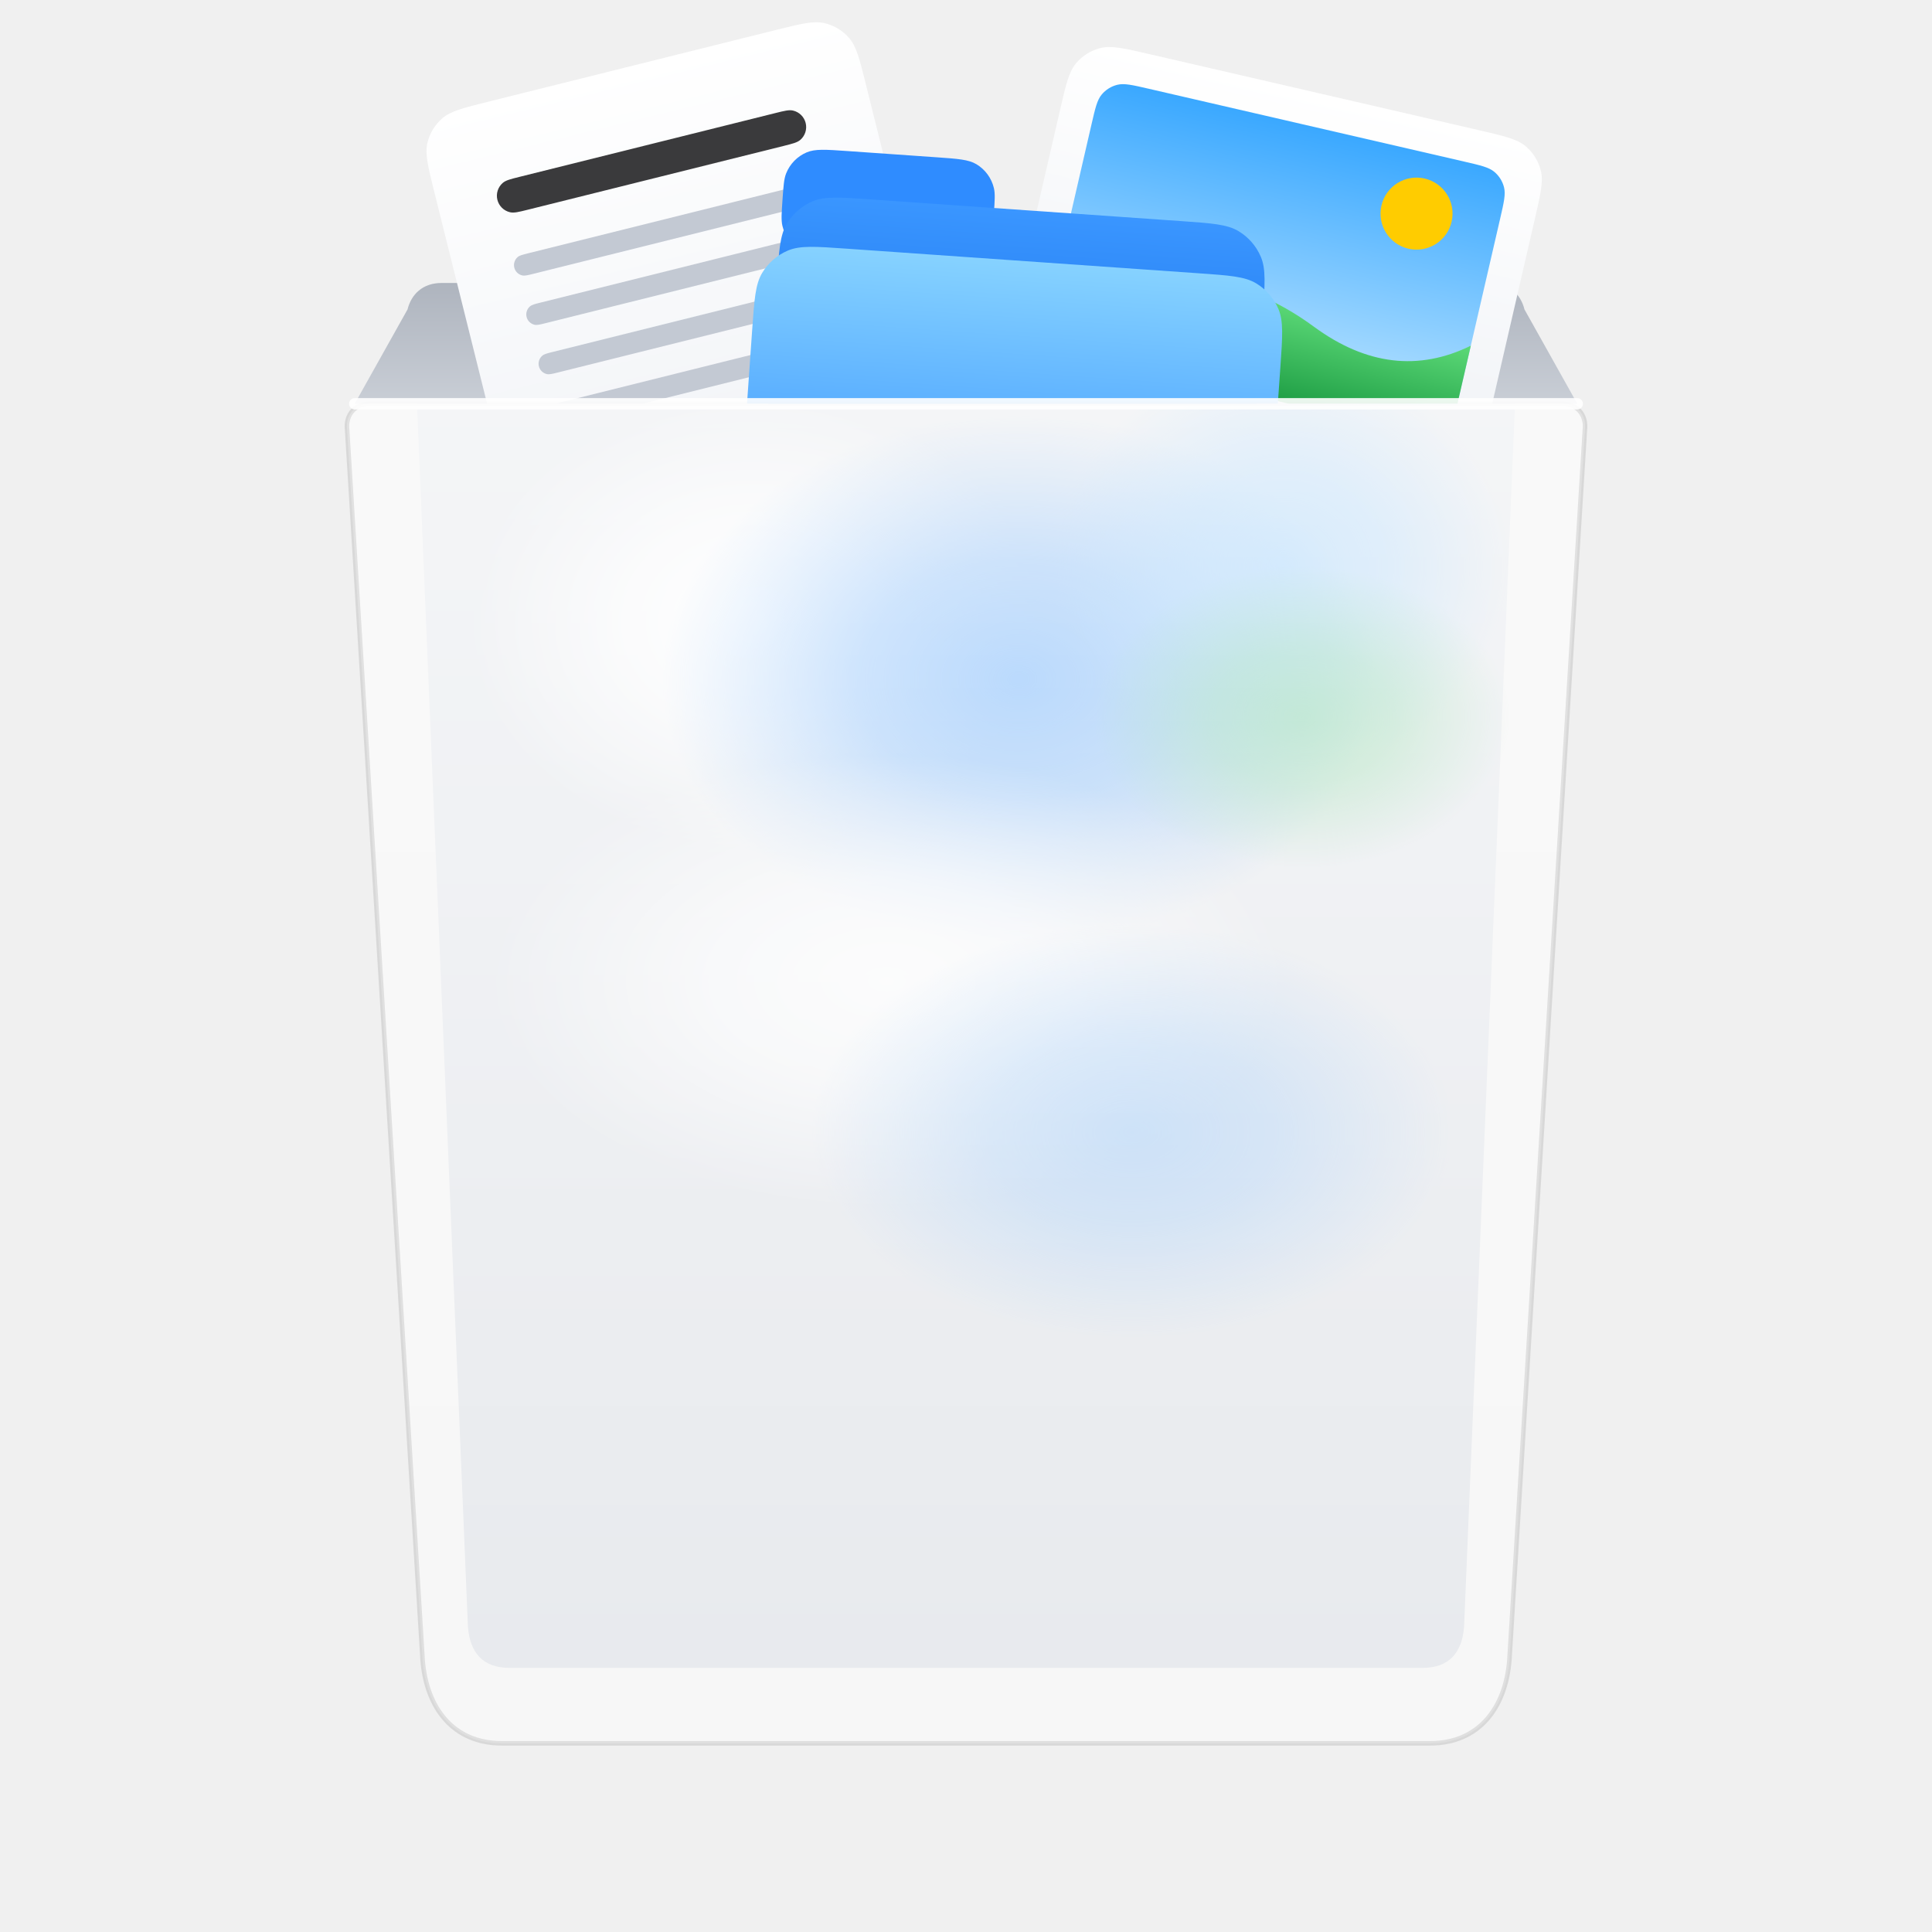
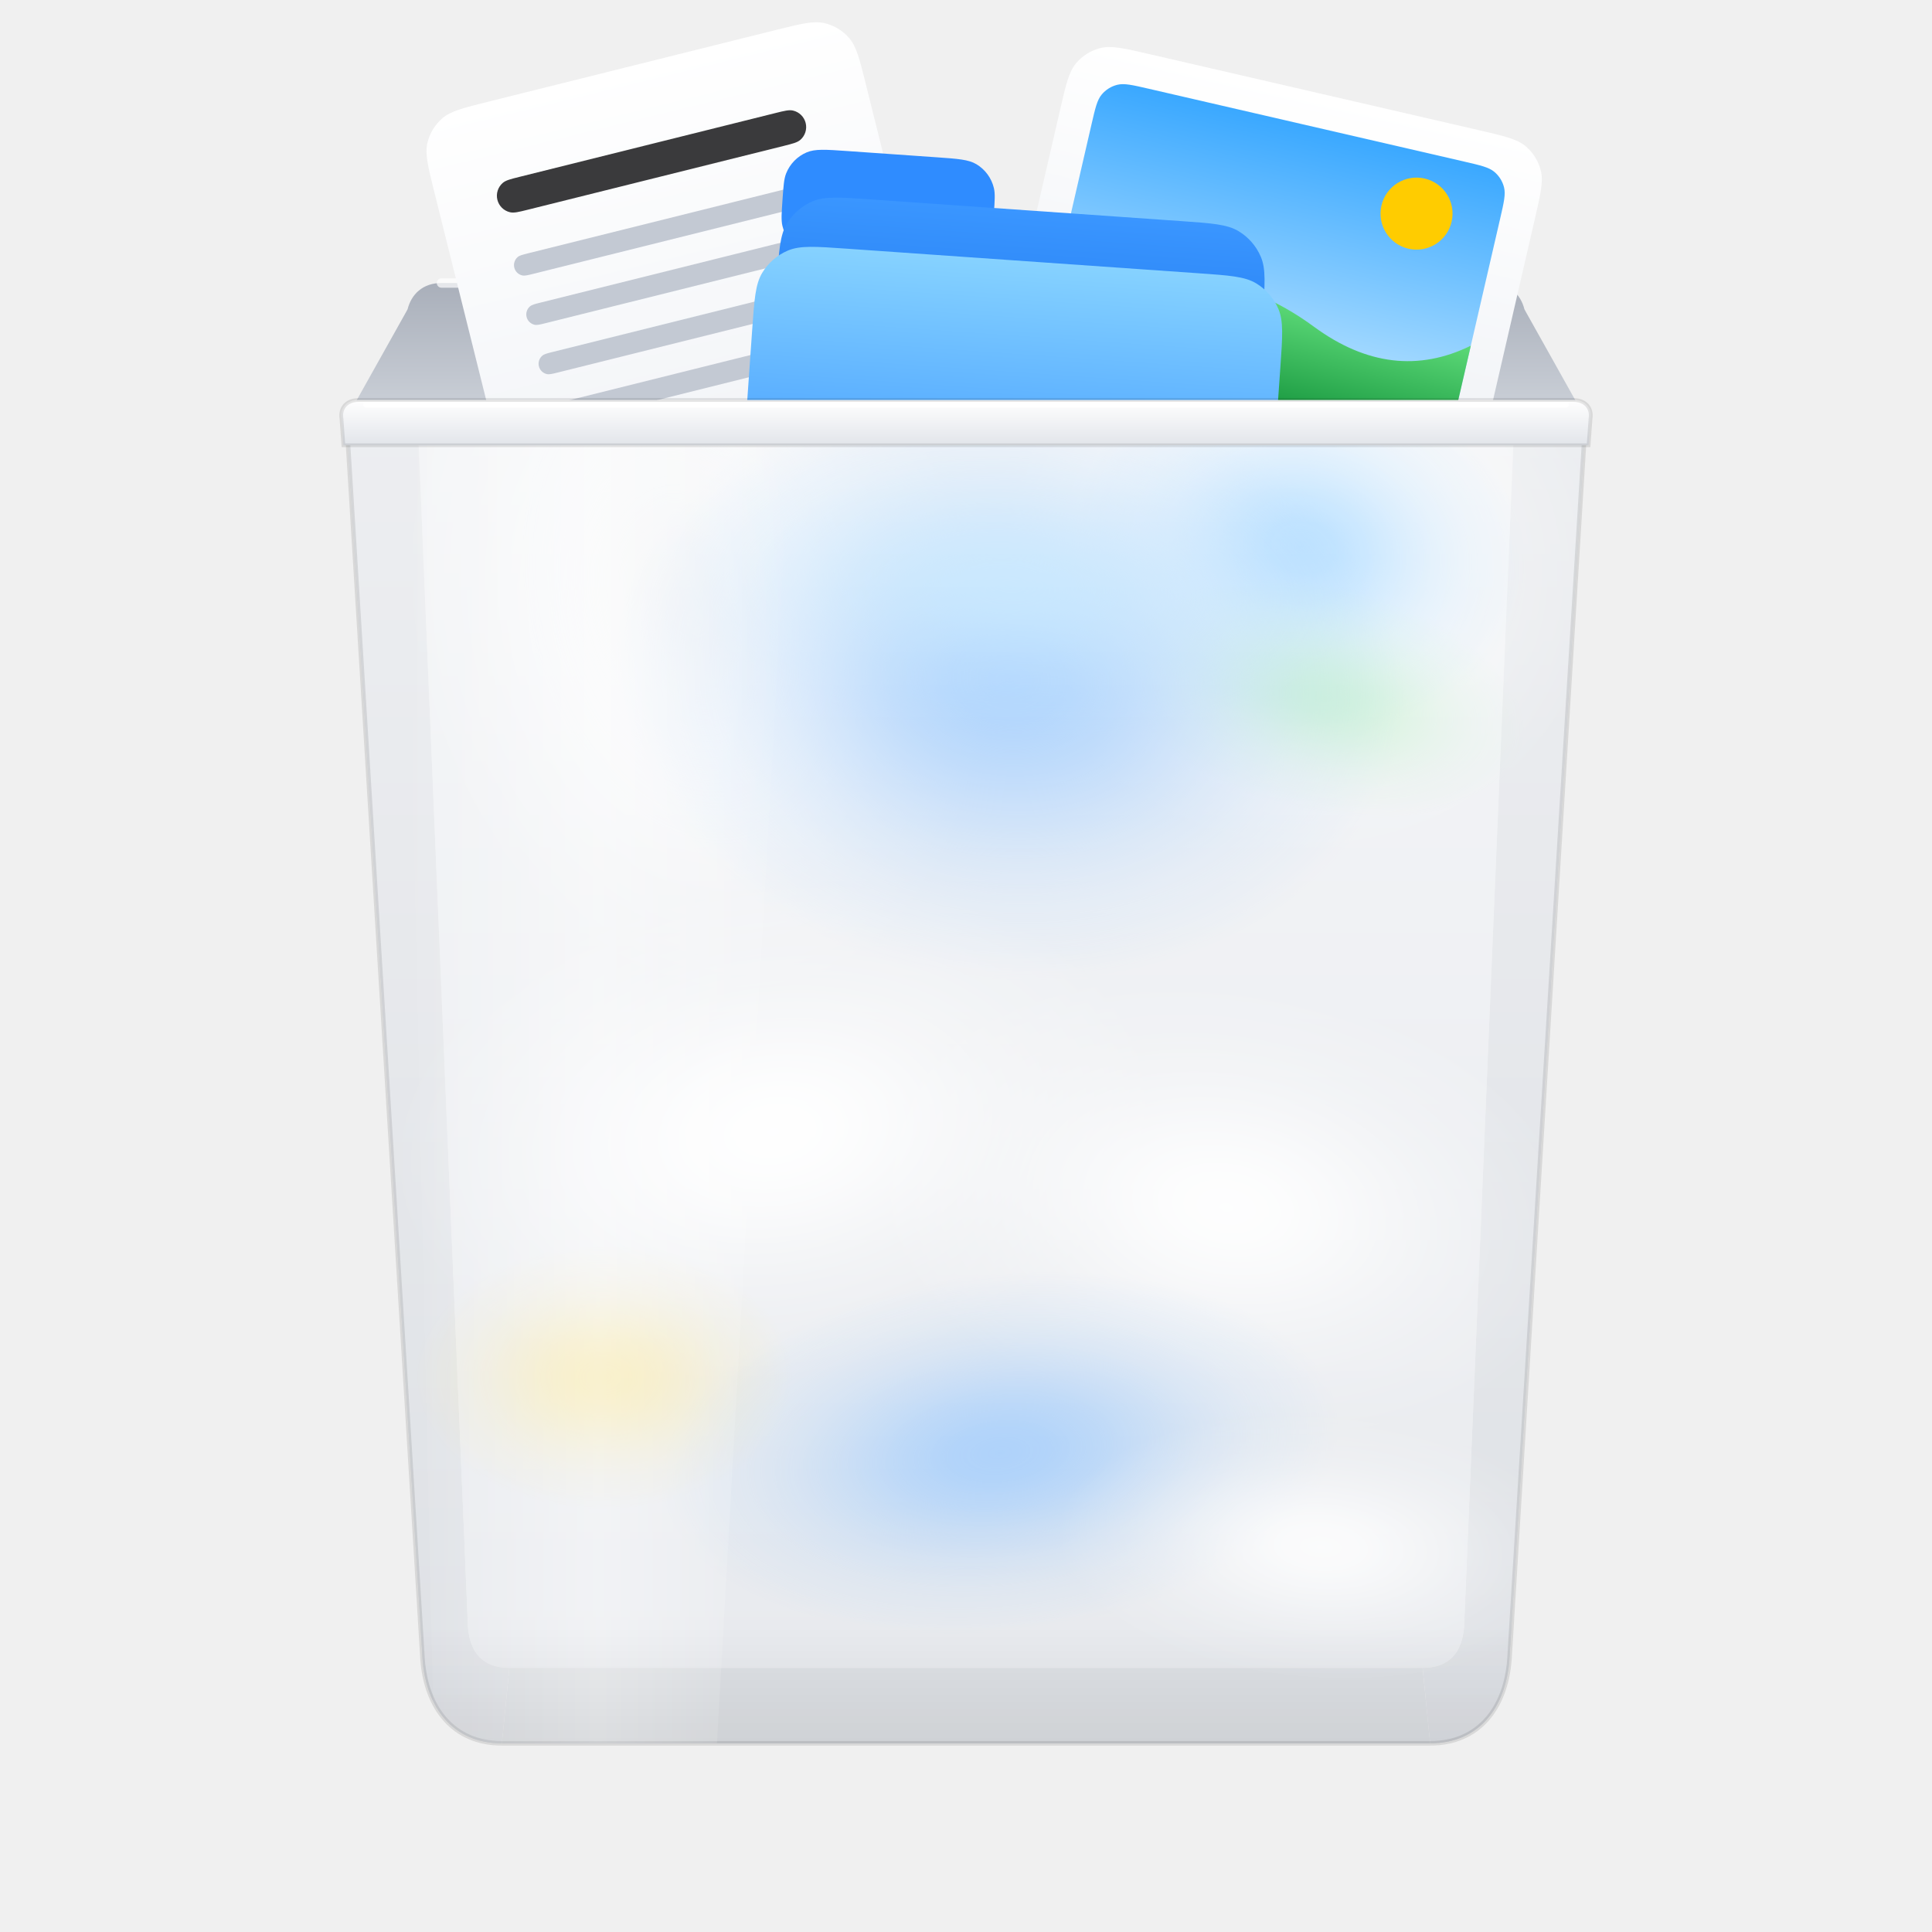
<svg xmlns="http://www.w3.org/2000/svg" viewBox="0 0 1024 1024" width="1024" height="1024">
  <defs>
    <linearGradient id="tb" x1="0" y1="0" x2="0" y2="1">
-       <stop offset="0" stop-color="#E3E6EB" />
-       <stop offset="1" stop-color="#D3D7DE" />
+       <stop offset="0" stop-color="#E6E9EE" />
+       <stop offset="1" stop-color="#D5D9E0" />
+     </linearGradient>
+     <linearGradient id="ts" x1="0" y1="0" x2="0" y2="1">
+       <stop offset="0" stop-color="#D2D6DD" />
+       <stop offset="1" stop-color="#C3C8D0" />
    </linearGradient>
    <linearGradient id="to" x1="0" y1="0" x2="0" y2="1">
-       <stop offset="0" stop-color="#AEB4BE" />
+       <stop offset="0" stop-color="#A9AFBA" />
      <stop offset="1" stop-color="#C9CED6" />
    </linearGradient>
    <linearGradient id="tg" x1="0" y1="0" x2="0" y2="1">
-       <stop offset="0" stop-color="#FFFFFF" stop-opacity="0.62" />
-       <stop offset="1" stop-color="#FFFFFF" stop-opacity="0.46" />
+       <stop offset="0" stop-color="#FFFFFF" stop-opacity="0.6" />
+       <stop offset="1" stop-color="#FFFFFF" stop-opacity="0.44" />
+     </linearGradient>
+     <linearGradient id="tl" x1="0" y1="0" x2="0" y2="1">
+       <stop offset="0" stop-color="#FFFFFF" />
+       <stop offset="1" stop-color="#E2E5EA" />
+     </linearGradient>
+     <linearGradient id="sh" x1="0" y1="0" x2="1" y2="0">
+       <stop offset="0" stop-color="#FFFFFF" stop-opacity="0" />
+       <stop offset="0.5" stop-color="#FFFFFF" stop-opacity="0.55" />
+       <stop offset="1" stop-color="#FFFFFF" stop-opacity="0" />
+     </linearGradient>
+     <linearGradient id="ft" x1="0" y1="0" x2="0" y2="1">
+       <stop offset="0" stop-color="#000000" stop-opacity="0" />
+       <stop offset="1" stop-color="#000000" stop-opacity="0.07" />
    </linearGradient>
    <clipPath id="above">
-       <rect x="0" y="0" width="1024" height="214" />
+       <rect x="0" y="0" width="1024" height="216" />
    </clipPath>
    <clipPath id="body">
      <path d="M196,214 L828,214 C836,214 841,220 840,228 L800,880 C798,905 784,924 758,924 L266,924 C240,924 226,905 224,880 L184,228 C183,220 188,214 196,214 Z" />
    </clipPath>
    <path d="M445.146,101.841 C449.673,102.886 453.753,105.337 456.801,108.844 C460.266,112.83 461.756,118.808 464.737,130.763 L472.877,163.416 L498.143,165.183 C508.199,165.887 513.227,166.238 516.932,168.464 C521.07,170.951 524.036,174.996 525.164,179.691 C525.195,179.822 525.224,179.954 525.252,180.088 C532.808,180.184 540.288,180.366 547.683,180.628 L556.4,142.863 C559.171,130.858 560.557,124.855 563.952,120.809 C566.938,117.25 570.975,114.728 575.483,113.604 C580.608,112.326 586.61,113.712 598.616,116.484 L754.125,152.386 C766.13,155.158 772.133,156.543 776.179,159.938 C779.738,162.925 782.26,166.961 783.384,171.469 C784.662,176.594 783.276,182.597 780.505,194.602 L773.058,226.879 C792.854,238.344 804,251.293 804,265 L803.961,266.584 C803.871,268.379 803.628,270.15 803.237,271.896 L803.37,270.628 C803.323,270.839 803.273,271.049 803.22,271.259 C799.373,286.647 781.453,300.898 753.19,312.927 C752.962,313.897 752.747,314.825 752.538,315.713 C781.179,303.808 799.391,289.064 803.237,271.896 L740,836 C736,882 640,914 512,914 C384,914 288,882 284,836 L220.765,271.905 C225.647,293.668 253.617,311.537 296.652,324.663 L296.039,322.211 C253.776,308.7 226.272,291.208 220.947,271.895 L220.63,270.628 L220.765,271.905 C220.258,269.645 220,267.343 220,265 C220,247.387 238.403,231.025 269.917,217.455 L260.975,181.566 C257.994,169.611 256.504,163.634 257.692,158.487 C258.737,153.96 261.189,149.881 264.695,146.832 C268.615,143.425 274.46,141.927 286.021,139.044 L286.614,138.896 L422.067,105.124 C434.022,102.143 440,100.653 445.146,101.841 Z M655.171,339.099 C655.136,339.509 655.103,339.912 655.069,340.308 C668.555,338.296 681.384,335.98 693.445,333.375 L689.576,332.481 C678.687,334.913 667.193,337.126 655.171,339.099 Z" id="path-1" />
    <linearGradient x1="50%" y1="0%" x2="50%" y2="100%" id="linearGradient-2">
      <stop stop-color="#E2E5EA" offset="0%" />
      <stop stop-color="#A6ADB8" offset="55%" />
      <stop stop-color="#6A717D" offset="100%" />
    </linearGradient>
    <linearGradient x1="50%" y1="0%" x2="50%" y2="100%" id="linearGradient-3">
      <stop stop-color="#FFFFFF" offset="0%" />
      <stop stop-color="#ECEFF4" offset="100%" />
    </linearGradient>
    <linearGradient x1="50%" y1="0%" x2="50%" y2="100%" id="linearGradient-4">
      <stop stop-color="#FFFFFF" offset="0%" />
      <stop stop-color="#ECEFF4" offset="100%" />
    </linearGradient>
    <linearGradient x1="50%" y1="0%" x2="50%" y2="100%" id="linearGradient-5">
      <stop stop-color="#3AA8FF" offset="0%" />
      <stop stop-color="#BFE6FF" offset="100%" />
    </linearGradient>
    <linearGradient x1="50%" y1="0%" x2="50%" y2="100%" id="linearGradient-6">
      <stop stop-color="#5FDC7A" offset="0%" />
      <stop stop-color="#1F9E45" offset="100%" />
    </linearGradient>
    <linearGradient x1="50%" y1="0%" x2="50%" y2="100%" id="linearGradient-7">
      <stop stop-color="#3A96FF" offset="0%" />
      <stop stop-color="#0A5FE0" offset="100%" />
    </linearGradient>
    <linearGradient x1="50%" y1="0%" x2="50%" y2="100%" id="linearGradient-8">
      <stop stop-color="#86D2FF" offset="0%" />
      <stop stop-color="#2F8CFF" offset="100%" />
    </linearGradient>
    <linearGradient x1="0%" y1="50%" x2="100%" y2="50%" id="linearGradient-9">
      <stop stop-color="#C3C9D2" offset="0%" />
      <stop stop-color="#FFFFFF" offset="22%" />
      <stop stop-color="#F1F3F6" offset="55%" />
      <stop stop-color="#D3D8DF" offset="85%" />
      <stop stop-color="#B0B7C2" offset="100%" />
    </linearGradient>
    <linearGradient x1="50%" y1="0%" x2="50%" y2="100%" id="linearGradient-10">
      <stop stop-color="#8D94A0" stop-opacity="0.451" offset="0%" />
      <stop stop-color="#8D94A0" stop-opacity="0.239" offset="100%" />
    </linearGradient>
    <linearGradient x1="50%" y1="0%" x2="50%" y2="100%" id="linearGradient-11">
      <stop stop-color="#8D94A0" stop-opacity="0.451" offset="0%" />
      <stop stop-color="#8D94A0" stop-opacity="0.239" offset="100%" />
    </linearGradient>
    <linearGradient x1="50%" y1="0%" x2="50%" y2="100%" id="linearGradient-12">
      <stop stop-color="#8D94A0" stop-opacity="0.451" offset="0%" />
      <stop stop-color="#8D94A0" stop-opacity="0.239" offset="100%" />
    </linearGradient>
-     <radialGradient id="s0">
-       <stop offset="0" stop-color="#FFFFFF" stop-opacity="0.95" />
-       <stop offset="0.45" stop-color="#FFFFFF" stop-opacity="0.665" />
-       <stop offset="1" stop-color="#FFFFFF" stop-opacity="0" />
-     </radialGradient>
-     <radialGradient id="s1">
-       <stop offset="0" stop-color="#4A9EFB" stop-opacity="0.9" />
-       <stop offset="0.45" stop-color="#4A9EFB" stop-opacity="0.63" />
-       <stop offset="1" stop-color="#4A9EFB" stop-opacity="0" />
-     </radialGradient>
-     <radialGradient id="s2">
-       <stop offset="0" stop-color="#7CC4FF" stop-opacity="0.7" />
-       <stop offset="0.45" stop-color="#7CC4FF" stop-opacity="0.49" />
-       <stop offset="1" stop-color="#7CC4FF" stop-opacity="0" />
-     </radialGradient>
-     <radialGradient id="s3">
-       <stop offset="0" stop-color="#46C46A" stop-opacity="0.6" />
-       <stop offset="0.45" stop-color="#46C46A" stop-opacity="0.42" />
-       <stop offset="1" stop-color="#46C46A" stop-opacity="0" />
-     </radialGradient>
-     <radialGradient id="s4">
-       <stop offset="0" stop-color="#FFFFFF" stop-opacity="0.8" />
-       <stop offset="0.45" stop-color="#FFFFFF" stop-opacity="0.56" />
-       <stop offset="1" stop-color="#FFFFFF" stop-opacity="0" />
-     </radialGradient>
-     <radialGradient id="s5">
-       <stop offset="0" stop-color="#5AA7F8" stop-opacity="0.55" />
-       <stop offset="0.45" stop-color="#5AA7F8" stop-opacity="0.385" />
-       <stop offset="1" stop-color="#5AA7F8" stop-opacity="0" />
+     <radialGradient id="g0">
+       <stop offset="0.00" stop-color="#FFFFFF" stop-opacity="1.000" />
+       <stop offset="0.15" stop-color="#FFFFFF" stop-opacity="0.931" />
+       <stop offset="0.30" stop-color="#FFFFFF" stop-opacity="0.750" />
+       <stop offset="0.45" stop-color="#FFFFFF" stop-opacity="0.523" />
+       <stop offset="0.60" stop-color="#FFFFFF" stop-opacity="0.316" />
+       <stop offset="0.75" stop-color="#FFFFFF" stop-opacity="0.165" />
+       <stop offset="0.90" stop-color="#FFFFFF" stop-opacity="0.075" />
+       <stop offset="1.00" stop-color="#FFFFFF" stop-opacity="0.000" />
+     </radialGradient>
+     <radialGradient id="g1">
+       <stop offset="0.00" stop-color="#C3C9D3" stop-opacity="0.450" />
+       <stop offset="0.15" stop-color="#C3C9D3" stop-opacity="0.419" />
+       <stop offset="0.30" stop-color="#C3C9D3" stop-opacity="0.337" />
+       <stop offset="0.45" stop-color="#C3C9D3" stop-opacity="0.235" />
+       <stop offset="0.60" stop-color="#C3C9D3" stop-opacity="0.142" />
+       <stop offset="0.75" stop-color="#C3C9D3" stop-opacity="0.074" />
+       <stop offset="0.90" stop-color="#C3C9D3" stop-opacity="0.034" />
+       <stop offset="1.00" stop-color="#C3C9D3" stop-opacity="0.000" />
+     </radialGradient>
+     <radialGradient id="g2">
+       <stop offset="0.00" stop-color="#FFFFFF" stop-opacity="1.000" />
+       <stop offset="0.15" stop-color="#FFFFFF" stop-opacity="0.931" />
+       <stop offset="0.30" stop-color="#FFFFFF" stop-opacity="0.750" />
+       <stop offset="0.45" stop-color="#FFFFFF" stop-opacity="0.523" />
+       <stop offset="0.60" stop-color="#FFFFFF" stop-opacity="0.316" />
+       <stop offset="0.75" stop-color="#FFFFFF" stop-opacity="0.165" />
+       <stop offset="0.90" stop-color="#FFFFFF" stop-opacity="0.075" />
+       <stop offset="1.00" stop-color="#FFFFFF" stop-opacity="0.000" />
+     </radialGradient>
+     <radialGradient id="g3">
+       <stop offset="0.00" stop-color="#3AA8FF" stop-opacity="0.800" />
+       <stop offset="0.15" stop-color="#3AA8FF" stop-opacity="0.744" />
+       <stop offset="0.30" stop-color="#3AA8FF" stop-opacity="0.600" />
+       <stop offset="0.45" stop-color="#3AA8FF" stop-opacity="0.418" />
+       <stop offset="0.60" stop-color="#3AA8FF" stop-opacity="0.253" />
+       <stop offset="0.75" stop-color="#3AA8FF" stop-opacity="0.132" />
+       <stop offset="0.90" stop-color="#3AA8FF" stop-opacity="0.060" />
+       <stop offset="1.00" stop-color="#3AA8FF" stop-opacity="0.000" />
+     </radialGradient>
+     <radialGradient id="g4">
+       <stop offset="0.00" stop-color="#5FDC7A" stop-opacity="0.600" />
+       <stop offset="0.15" stop-color="#5FDC7A" stop-opacity="0.558" />
+       <stop offset="0.30" stop-color="#5FDC7A" stop-opacity="0.450" />
+       <stop offset="0.45" stop-color="#5FDC7A" stop-opacity="0.314" />
+       <stop offset="0.60" stop-color="#5FDC7A" stop-opacity="0.190" />
+       <stop offset="0.75" stop-color="#5FDC7A" stop-opacity="0.099" />
+       <stop offset="0.90" stop-color="#5FDC7A" stop-opacity="0.045" />
+       <stop offset="1.00" stop-color="#5FDC7A" stop-opacity="0.000" />
+     </radialGradient>
+     <radialGradient id="g5">
+       <stop offset="0.00" stop-color="#4A9EFB" stop-opacity="1.000" />
+       <stop offset="0.15" stop-color="#4A9EFB" stop-opacity="0.931" />
+       <stop offset="0.30" stop-color="#4A9EFB" stop-opacity="0.750" />
+       <stop offset="0.45" stop-color="#4A9EFB" stop-opacity="0.523" />
+       <stop offset="0.60" stop-color="#4A9EFB" stop-opacity="0.316" />
+       <stop offset="0.75" stop-color="#4A9EFB" stop-opacity="0.165" />
+       <stop offset="0.90" stop-color="#4A9EFB" stop-opacity="0.075" />
+       <stop offset="1.00" stop-color="#4A9EFB" stop-opacity="0.000" />
+     </radialGradient>
+     <radialGradient id="g6">
+       <stop offset="0.00" stop-color="#86D2FF" stop-opacity="0.700" />
+       <stop offset="0.15" stop-color="#86D2FF" stop-opacity="0.651" />
+       <stop offset="0.30" stop-color="#86D2FF" stop-opacity="0.525" />
+       <stop offset="0.45" stop-color="#86D2FF" stop-opacity="0.366" />
+       <stop offset="0.60" stop-color="#86D2FF" stop-opacity="0.221" />
+       <stop offset="0.75" stop-color="#86D2FF" stop-opacity="0.116" />
+       <stop offset="0.90" stop-color="#86D2FF" stop-opacity="0.052" />
+       <stop offset="1.00" stop-color="#86D2FF" stop-opacity="0.000" />
+     </radialGradient>
+     <radialGradient id="g7">
+       <stop offset="0.00" stop-color="#FFFFFF" stop-opacity="0.950" />
+       <stop offset="0.15" stop-color="#FFFFFF" stop-opacity="0.884" />
+       <stop offset="0.30" stop-color="#FFFFFF" stop-opacity="0.712" />
+       <stop offset="0.45" stop-color="#FFFFFF" stop-opacity="0.497" />
+       <stop offset="0.60" stop-color="#FFFFFF" stop-opacity="0.300" />
+       <stop offset="0.75" stop-color="#FFFFFF" stop-opacity="0.157" />
+       <stop offset="0.90" stop-color="#FFFFFF" stop-opacity="0.071" />
+       <stop offset="1.00" stop-color="#FFFFFF" stop-opacity="0.000" />
+     </radialGradient>
+     <radialGradient id="g8">
+       <stop offset="0.00" stop-color="#FFFFFF" stop-opacity="0.900" />
+       <stop offset="0.15" stop-color="#FFFFFF" stop-opacity="0.837" />
+       <stop offset="0.30" stop-color="#FFFFFF" stop-opacity="0.675" />
+       <stop offset="0.45" stop-color="#FFFFFF" stop-opacity="0.471" />
+       <stop offset="0.60" stop-color="#FFFFFF" stop-opacity="0.284" />
+       <stop offset="0.75" stop-color="#FFFFFF" stop-opacity="0.149" />
+       <stop offset="0.90" stop-color="#FFFFFF" stop-opacity="0.067" />
+       <stop offset="1.00" stop-color="#FFFFFF" stop-opacity="0.000" />
+     </radialGradient>
+     <radialGradient id="g9">
+       <stop offset="0.00" stop-color="#FFCC00" stop-opacity="0.550" />
+       <stop offset="0.15" stop-color="#FFCC00" stop-opacity="0.512" />
+       <stop offset="0.30" stop-color="#FFCC00" stop-opacity="0.412" />
+       <stop offset="0.45" stop-color="#FFCC00" stop-opacity="0.288" />
+       <stop offset="0.60" stop-color="#FFCC00" stop-opacity="0.174" />
+       <stop offset="0.75" stop-color="#FFCC00" stop-opacity="0.091" />
+       <stop offset="0.90" stop-color="#FFCC00" stop-opacity="0.041" />
+       <stop offset="1.00" stop-color="#FFCC00" stop-opacity="0.000" />
+     </radialGradient>
+     <radialGradient id="g10">
+       <stop offset="0.00" stop-color="#4A9EFB" stop-opacity="0.800" />
+       <stop offset="0.15" stop-color="#4A9EFB" stop-opacity="0.744" />
+       <stop offset="0.30" stop-color="#4A9EFB" stop-opacity="0.600" />
+       <stop offset="0.45" stop-color="#4A9EFB" stop-opacity="0.418" />
+       <stop offset="0.60" stop-color="#4A9EFB" stop-opacity="0.253" />
+       <stop offset="0.75" stop-color="#4A9EFB" stop-opacity="0.132" />
+       <stop offset="0.90" stop-color="#4A9EFB" stop-opacity="0.060" />
+       <stop offset="1.00" stop-color="#4A9EFB" stop-opacity="0.000" />
+     </radialGradient>
+     <radialGradient id="g11">
+       <stop offset="0.00" stop-color="#FFFFFF" stop-opacity="0.800" />
+       <stop offset="0.15" stop-color="#FFFFFF" stop-opacity="0.744" />
+       <stop offset="0.30" stop-color="#FFFFFF" stop-opacity="0.600" />
+       <stop offset="0.45" stop-color="#FFFFFF" stop-opacity="0.418" />
+       <stop offset="0.60" stop-color="#FFFFFF" stop-opacity="0.253" />
+       <stop offset="0.75" stop-color="#FFFFFF" stop-opacity="0.132" />
+       <stop offset="0.90" stop-color="#FFFFFF" stop-opacity="0.060" />
+       <stop offset="1.00" stop-color="#FFFFFF" stop-opacity="0.000" />
    </radialGradient>
  </defs>
  <path id="Back" d="M234,150 L790,150 C800,150 806,156 805,166 L776,862 C775,876 768,884 754,884 L270,884 C256,884 249,876 248,862 L219,166 C218,156 224,150 234,150 Z" fill="url(#tb)" />
+   <path id="Side-left" d="M219,166 L248,862 C249,876 256,884 270,884 L266,924 C240,924 226,905 224,880 L184,228 C183,220 188,214 196,214 L216,164 Z" fill="url(#ts)" />
+   <path id="Side-right" d="M805,166 L776,862 C775,876 768,884 754,884 L758,924 C784,924 798,905 800,880 L840,228 C841,220 836,214 828,214 L808,164 Z" fill="url(#ts)" />
+   <path id="Floor" d="M270,884 L754,884 L758,924 L266,924 Z" fill="#C2C7CF" />
  <path id="Opening" d="M234,150 L790,150 C800,150 806,156 808,164 L836,214 L188,214 L216,164 C218,156 224,150 234,150 Z" fill="url(#to)" />
+   <path id="Back-lip" d="M234,150 L790,150" stroke="#FFFFFF" stroke-opacity="0.7" stroke-width="5" stroke-linecap="round" />
  <g id="Inside" clip-path="url(#body)">
-     <ellipse cx="400" cy="330" rx="150" ry="120" fill="url(#s0)" />
-     <ellipse cx="540" cy="360" rx="190" ry="140" fill="url(#s1)" />
-     <ellipse cx="680" cy="300" rx="120" ry="110" fill="url(#s2)" />
-     <ellipse cx="690" cy="380" rx="110" ry="80" fill="url(#s3)" />
-     <ellipse cx="470" cy="520" rx="210" ry="120" fill="url(#s4)" />
-     <ellipse cx="600" cy="600" rx="170" ry="110" fill="url(#s5)" />
+     <ellipse cx="370" cy="330" rx="150" ry="200" transform="rotate(-14 370 330)" fill="url(#g0)" />
+     <ellipse cx="365" cy="320" rx="85" ry="130" transform="rotate(-14 365 320)" fill="url(#g1)" />
+     <ellipse cx="690" cy="300" rx="160" ry="150" transform="rotate(13 690 300)" fill="url(#g2)" />
+     <ellipse cx="690" cy="290" rx="120" ry="95" transform="rotate(13 690 290)" fill="url(#g3)" />
+     <ellipse cx="700" cy="370" rx="110" ry="60" transform="rotate(13 700 370)" fill="url(#g4)" />
+     <ellipse cx="535" cy="360" rx="210" ry="160" transform="rotate(4 535 360)" fill="url(#g5)" />
+     <ellipse cx="535" cy="310" rx="180" ry="80" transform="rotate(4 535 310)" fill="url(#g6)" />
+     <ellipse cx="410" cy="600" rx="200" ry="130" transform="rotate(-8 410 600)" fill="url(#g7)" />
+     <ellipse cx="650" cy="640" rx="190" ry="120" transform="rotate(10 650 640)" fill="url(#g8)" />
+     <ellipse cx="320" cy="730" rx="100" ry="70" transform="rotate(0 320 730)" fill="url(#g9)" />
+     <ellipse cx="530" cy="770" rx="180" ry="95" transform="rotate(-6 530 770)" fill="url(#g10)" />
+     <ellipse cx="700" cy="820" rx="140" ry="70" transform="rotate(4 700 820)" fill="url(#g11)" />
  </g>
-   <g clip-path="url(#above)">
+   <g id="Contents" clip-path="url(#above)">
    <g transform="matrix(1.122616,0,0,1.122616,-62.77929,-102.0708)">
      <g transform="translate(220,96.6083)">
        <g id="Document" transform="translate(167, 156.3917) rotate(-14) translate(-167, -156.3917)translate(62, 21.3917)">
          <path d="M35.2,0 L174.8,0 C187.121,0 193.282,0 197.988,2.398 C202.127,4.507 205.493,7.873 207.602,12.012 C210,16.718 210,22.879 210,35.2 L210,234.8 C210,247.121 210,253.282 207.602,257.988 C205.493,262.127 202.127,265.493 197.988,267.602 C193.282,270 187.121,270 174.8,270 L35.2,270 C22.879,270 16.718,270 12.012,267.602 C7.873,265.493 4.507,262.127 2.398,257.988 C0,253.282 0,247.121 0,234.8 L0,35.2 C0,22.879 0,16.718 2.398,12.012 C4.507,7.873 7.873,4.507 12.012,2.398 C16.718,0 22.879,0 35.2,0 Z" id="Sheet" fill="url(#linearGradient-3)" />
          <path d="M40.8,38 L165.2,38 C169.68,38 171.921,38 173.632,38.872 C176.312,40.238 178,42.992 178,46 C178,49.008 176.312,51.762 173.632,53.128 C171.921,54 169.68,54 165.2,54 L40.8,54 C36.32,54 34.079,54 32.368,53.128 C29.688,51.762 28,49.008 28,46 C28,42.992 29.688,40.238 32.368,38.872 C34.079,38 36.32,38 40.8,38 Z" id="Line-1" fill="#3A3A3C" />
          <path d="M36,74 L174,74 C176.8,74 178.2,74 179.27,74.545 C180.945,75.399 182,77.12 182,79 C182,80.88 180.945,82.601 179.27,83.455 C178.2,84 176.8,84 174,84 L36,84 C33.2,84 31.8,84 30.73,83.455 C29.055,82.601 28,80.88 28,79 C28,77.12 29.055,75.399 30.73,74.545 C31.8,74 33.2,74 36,74 Z" id="Line-2" fill="#C3C9D3" />
          <path d="M36,98 L160,98 C162.8,98 164.2,98 165.27,98.545 C166.945,99.399 168,101.12 168,103 C168,104.88 166.945,106.601 165.27,107.455 C164.2,108 162.8,108 160,108 L36,108 C33.2,108 31.8,108 30.73,107.455 C29.055,106.601 28,104.88 28,103 C28,101.12 29.055,99.399 30.73,98.545 C31.8,98 33.2,98 36,98 Z" id="Line-3" fill="#C3C9D3" />
          <path d="M36,122 L174,122 C176.8,122 178.2,122 179.27,122.545 C180.945,123.399 182,125.12 182,127 C182,128.88 180.945,130.601 179.27,131.455 C178.2,132 176.8,132 174,132 L36,132 C33.2,132 31.8,132 30.73,131.455 C29.055,130.601 28,128.88 28,127 C28,125.12 29.055,123.399 30.73,122.545 C31.8,122 33.2,122 36,122 Z" id="Line-4" fill="#C3C9D3" />
          <path d="M36,146 L130,146 C132.8,146 134.2,146 135.27,146.545 C136.945,147.399 138,149.12 138,151 C138,152.88 136.945,154.601 135.27,155.455 C134.2,156 132.8,156 130,156 L36,156 C33.2,156 31.8,156 30.73,155.455 C29.055,154.601 28,152.88 28,151 C28,149.12 29.055,147.399 30.73,146.545 C31.8,146 33.2,146 36,146 Z" id="Line-5" fill="#C3C9D3" />
        </g>
        <g id="Photo" transform="translate(435, 130.3917) rotate(13) translate(-435, -130.3917)translate(320, 35.3917)">
          <path d="M35.2,0 L194.8,0 C207.121,0 213.282,0 217.988,2.398 C222.127,4.507 225.493,7.873 227.602,12.012 C230,16.718 230,22.879 230,35.2 L230,154.8 C230,167.121 230,173.282 227.602,177.988 C225.493,182.127 222.127,185.493 217.988,187.602 C213.282,190 207.121,190 194.8,190 L35.2,190 C22.879,190 16.718,190 12.012,187.602 C7.873,185.493 4.507,182.127 2.398,177.988 C0,173.282 0,167.121 0,154.8 L0,35.2 C0,22.879 0,16.718 2.398,12.012 C4.507,7.873 7.873,4.507 12.012,2.398 C16.718,0 22.879,0 35.2,0 Z" id="Frame" fill="url(#linearGradient-4)" />
          <path d="M38.4,16 L191.6,16 C199.441,16 203.361,16 206.356,17.526 C208.99,18.868 211.132,21.01 212.474,23.644 C214,26.639 214,30.559 214,38.4 L214,123.6 C214,131.441 214,135.361 212.474,138.356 C211.132,140.99 208.99,143.132 206.356,144.474 C203.361,146 199.441,146 191.6,146 L38.4,146 C30.559,146 26.639,146 23.644,144.474 C21.01,143.132 18.868,140.99 17.526,138.356 C16,135.361 16,131.441 16,123.6 L16,38.4 C16,30.559 16,26.639 17.526,23.644 C18.868,21.01 21.01,18.868 23.644,17.526 C26.639,16 30.559,16 38.4,16 Z" id="Sky" fill="url(#linearGradient-5)" />
          <circle id="Sun" fill="#FFCC00" cx="175" cy="45" r="17" />
          <path d="M16,120 C58.667,94.667 100,90.667 140,108 C168,120 192.667,117.333 214,100 L214,132 C214,141.333 209.333,146 200,146 L30,146 C20.667,146 16,141.333 16,132 L16,120 Z" id="Hill" fill="url(#linearGradient-6)" />
        </g>
        <g id="Folder" transform="translate(315, 169.3917) rotate(4) translate(-315, -169.3917)translate(190, 71.3917)">
          <path d="M38.8,0 L81.2,0 C91.281,0 96.321,0 100.172,1.962 C104.474,4.154 107.715,7.982 109.167,12.587 C110,15.23 110,18.486 110,25 C110,31.514 110,34.77 109.167,37.413 C107.715,42.018 104.474,45.846 100.172,48.038 C96.321,50 91.281,50 81.2,50 L38.8,50 C28.719,50 23.679,50 19.828,48.038 C15.526,45.846 12.285,42.018 10.833,37.413 C10,34.77 10,31.514 10,25 C10,18.486 10,15.23 10.833,12.587 C12.285,7.982 15.526,4.154 19.828,1.962 C23.679,0 28.719,0 38.8,0 Z" id="Tab" fill="#2F8CFF" />
          <path d="M51.6,22 L198.4,22 C212.961,22 220.242,22 225.804,24.834 C230.696,27.327 234.673,31.304 237.166,36.196 C240,41.758 240,49.039 240,63.6 L240,130.4 C240,144.961 240,152.242 237.166,157.804 C234.673,162.696 230.696,166.673 225.804,169.166 C220.242,172 212.961,172 198.4,172 L51.6,172 C37.039,172 29.758,172 24.196,169.166 C19.304,166.673 15.327,162.696 12.834,157.804 C10,152.242 10,144.961 10,130.4 L10,63.6 C10,49.039 10,41.758 12.834,36.196 C15.327,31.304 19.304,27.327 24.196,24.834 C29.758,22 37.039,22 51.6,22 Z" id="Back" fill="url(#linearGradient-7)" />
          <path d="M41.6,46 L208.4,46 C222.961,46 230.242,46 235.804,48.834 C240.696,51.327 244.673,55.304 247.166,60.196 C250,65.758 250,73.039 250,87.6 L250,154.4 C250,168.961 250,176.242 247.166,181.804 C244.673,186.696 240.696,190.673 235.804,193.166 C230.242,196 222.961,196 208.4,196 L41.6,196 C27.039,196 19.758,196 14.196,193.166 C9.304,190.673 5.327,186.696 2.834,181.804 C0,176.242 0,168.961 0,154.4 L0,87.6 C0,73.039 0,65.758 2.834,60.196 C5.327,55.304 9.304,51.327 14.196,48.834 C19.758,46 27.039,46 41.6,46 Z" id="Front" fill="url(#linearGradient-8)" />
        </g>
      </g>
    </g>
  </g>
  <path id="Front" d="M196,214 L828,214 C836,214 841,220 840,228 L800,880 C798,905 784,924 758,924 L266,924 C240,924 226,905 224,880 L184,228 C183,220 188,214 196,214 Z" fill="url(#tg)" stroke="#000000" stroke-opacity="0.1" stroke-width="2.4" />
-   <path id="Rim" d="M188,214 L836,214" stroke="#FFFFFF" stroke-opacity="0.9" stroke-width="6" stroke-linecap="round" />
+   <g id="Glass" clip-path="url(#body)">
+     <path id="Sheen" d="M214,214 L420,214 L380,924 L230,924 Z" fill="url(#sh)" opacity="0.7" />
+     <path id="Foot" d="M150,862 L874,862 L874,930 L150,930 Z" fill="url(#ft)" />
+   </g>
+   <path id="Lip" d="M190,212 L834,212 C840,212 844,216 843,222 L842,236 L182,236 L181,222 C180,216 184,212 190,212 Z" fill="url(#tl)" stroke="#000000" stroke-opacity="0.1" stroke-width="2" />
+   <path id="Lip-highlight" d="M194,214.5 L830,214.5" stroke="#FFFFFF" stroke-opacity="0.9" stroke-width="3" stroke-linecap="round" />
</svg>
